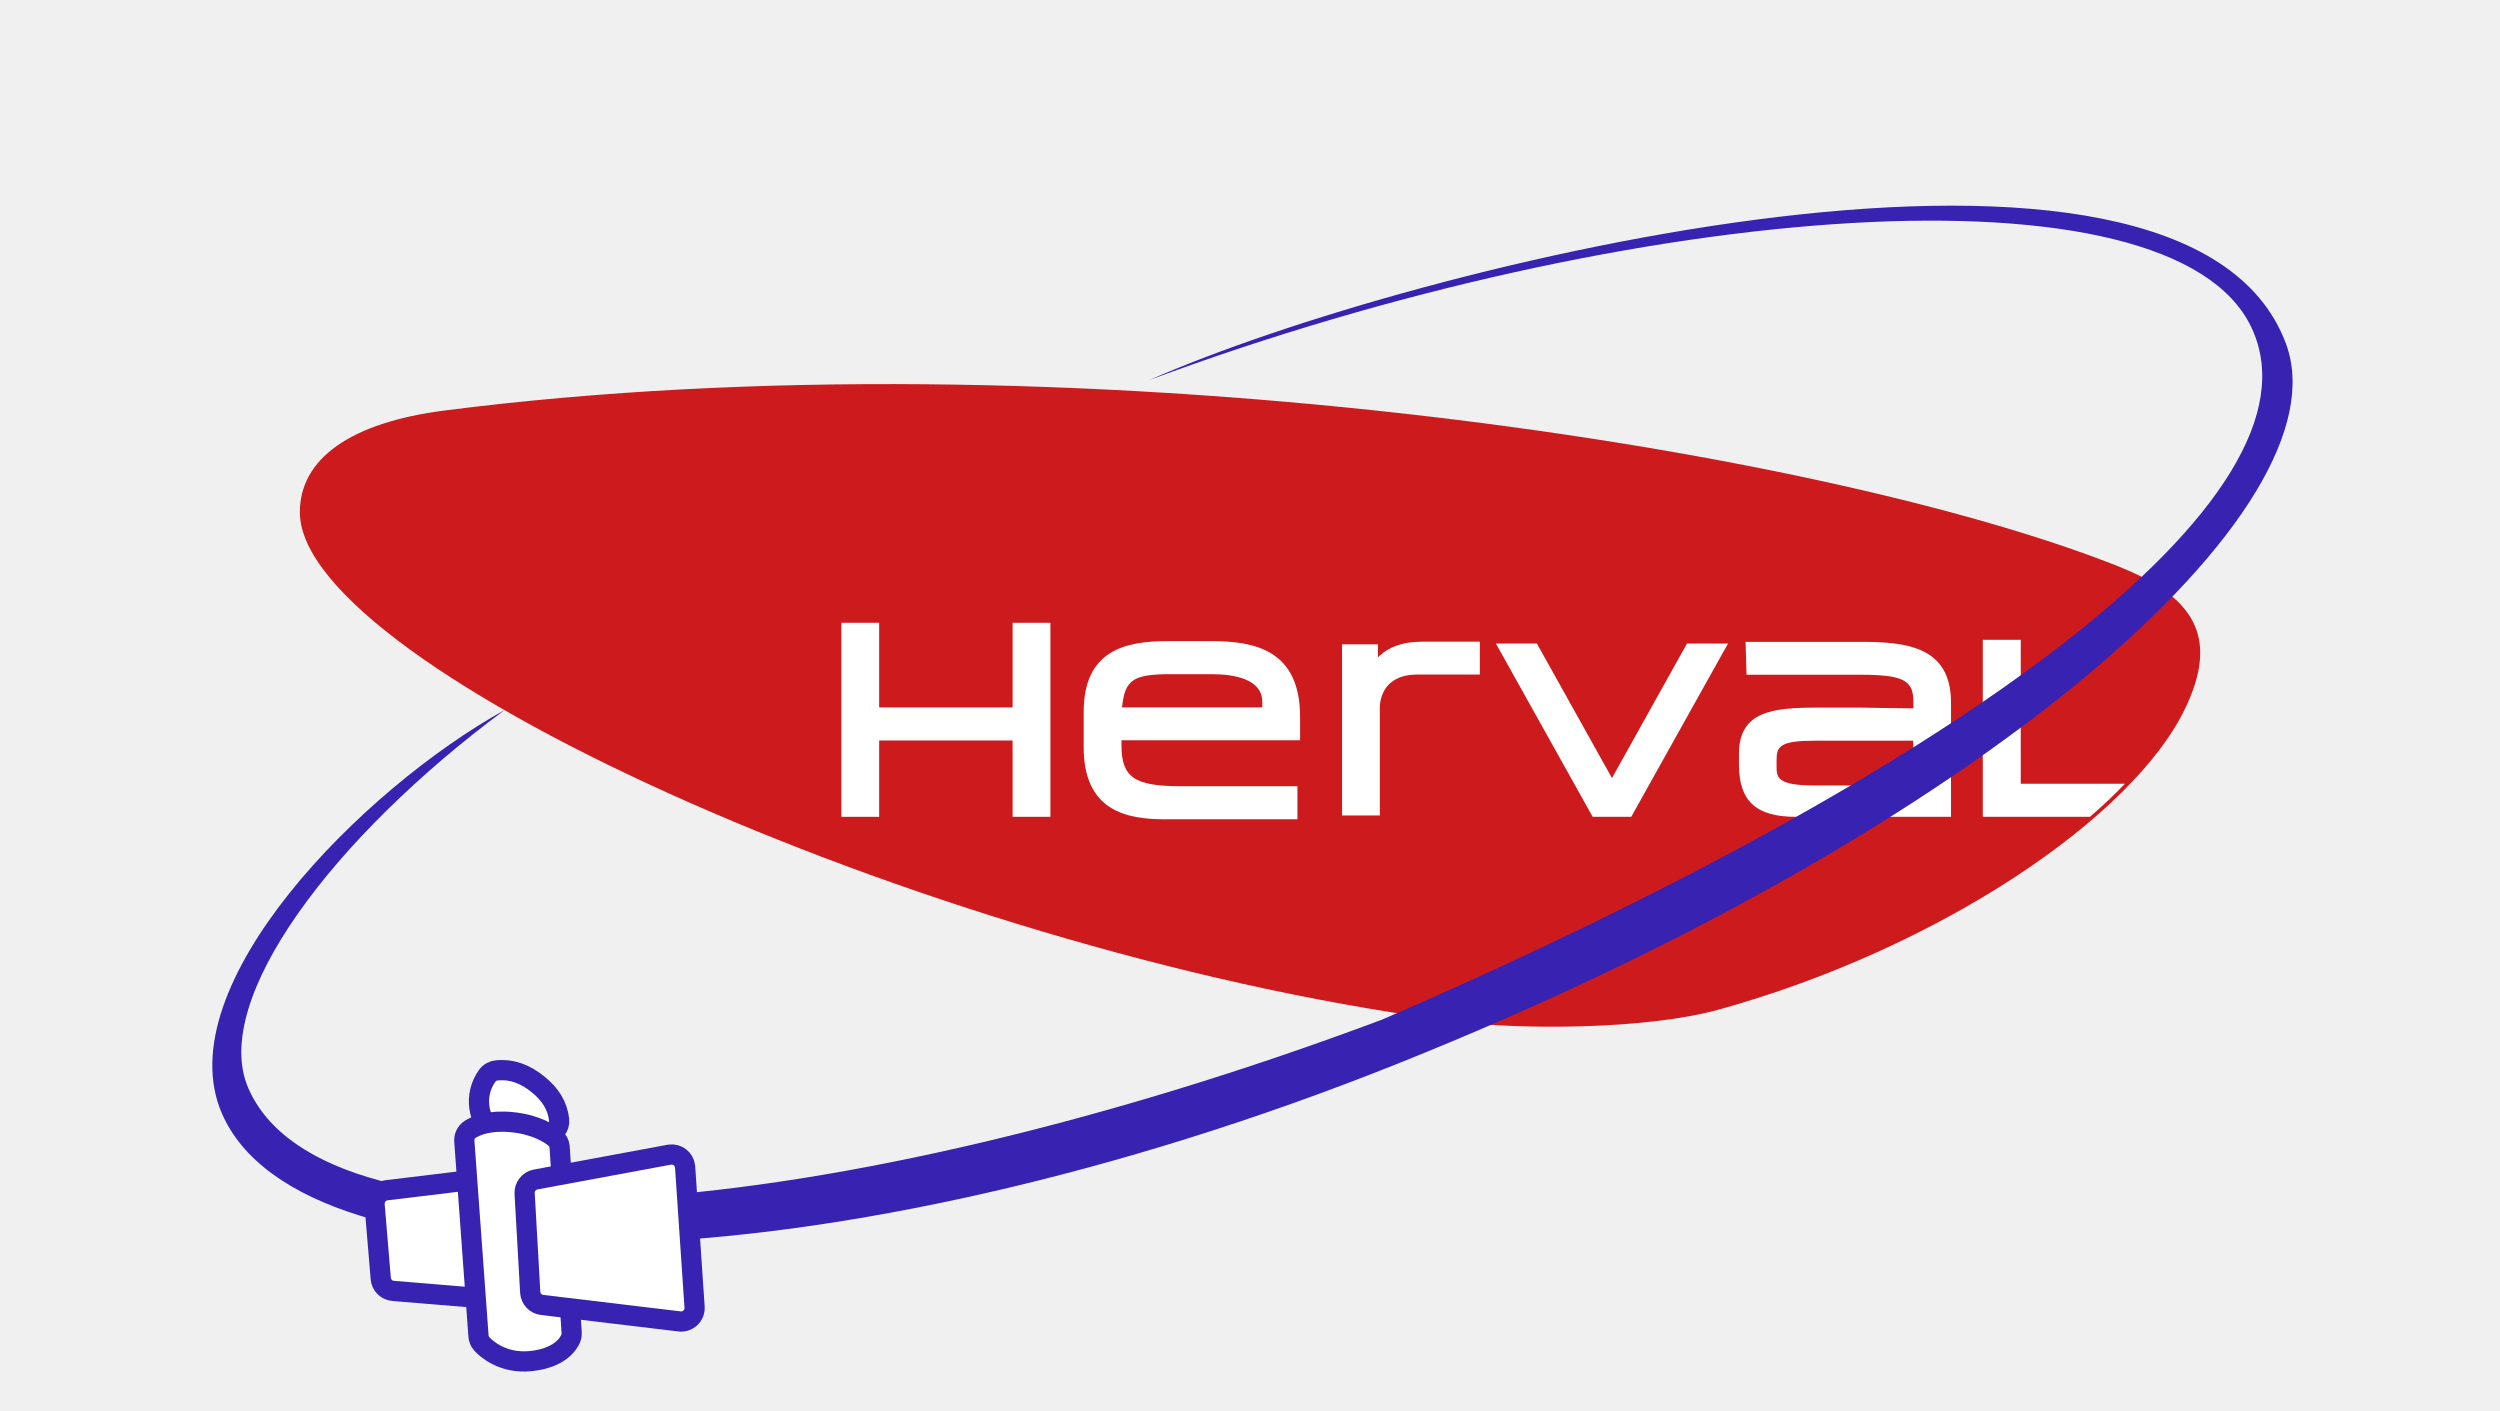
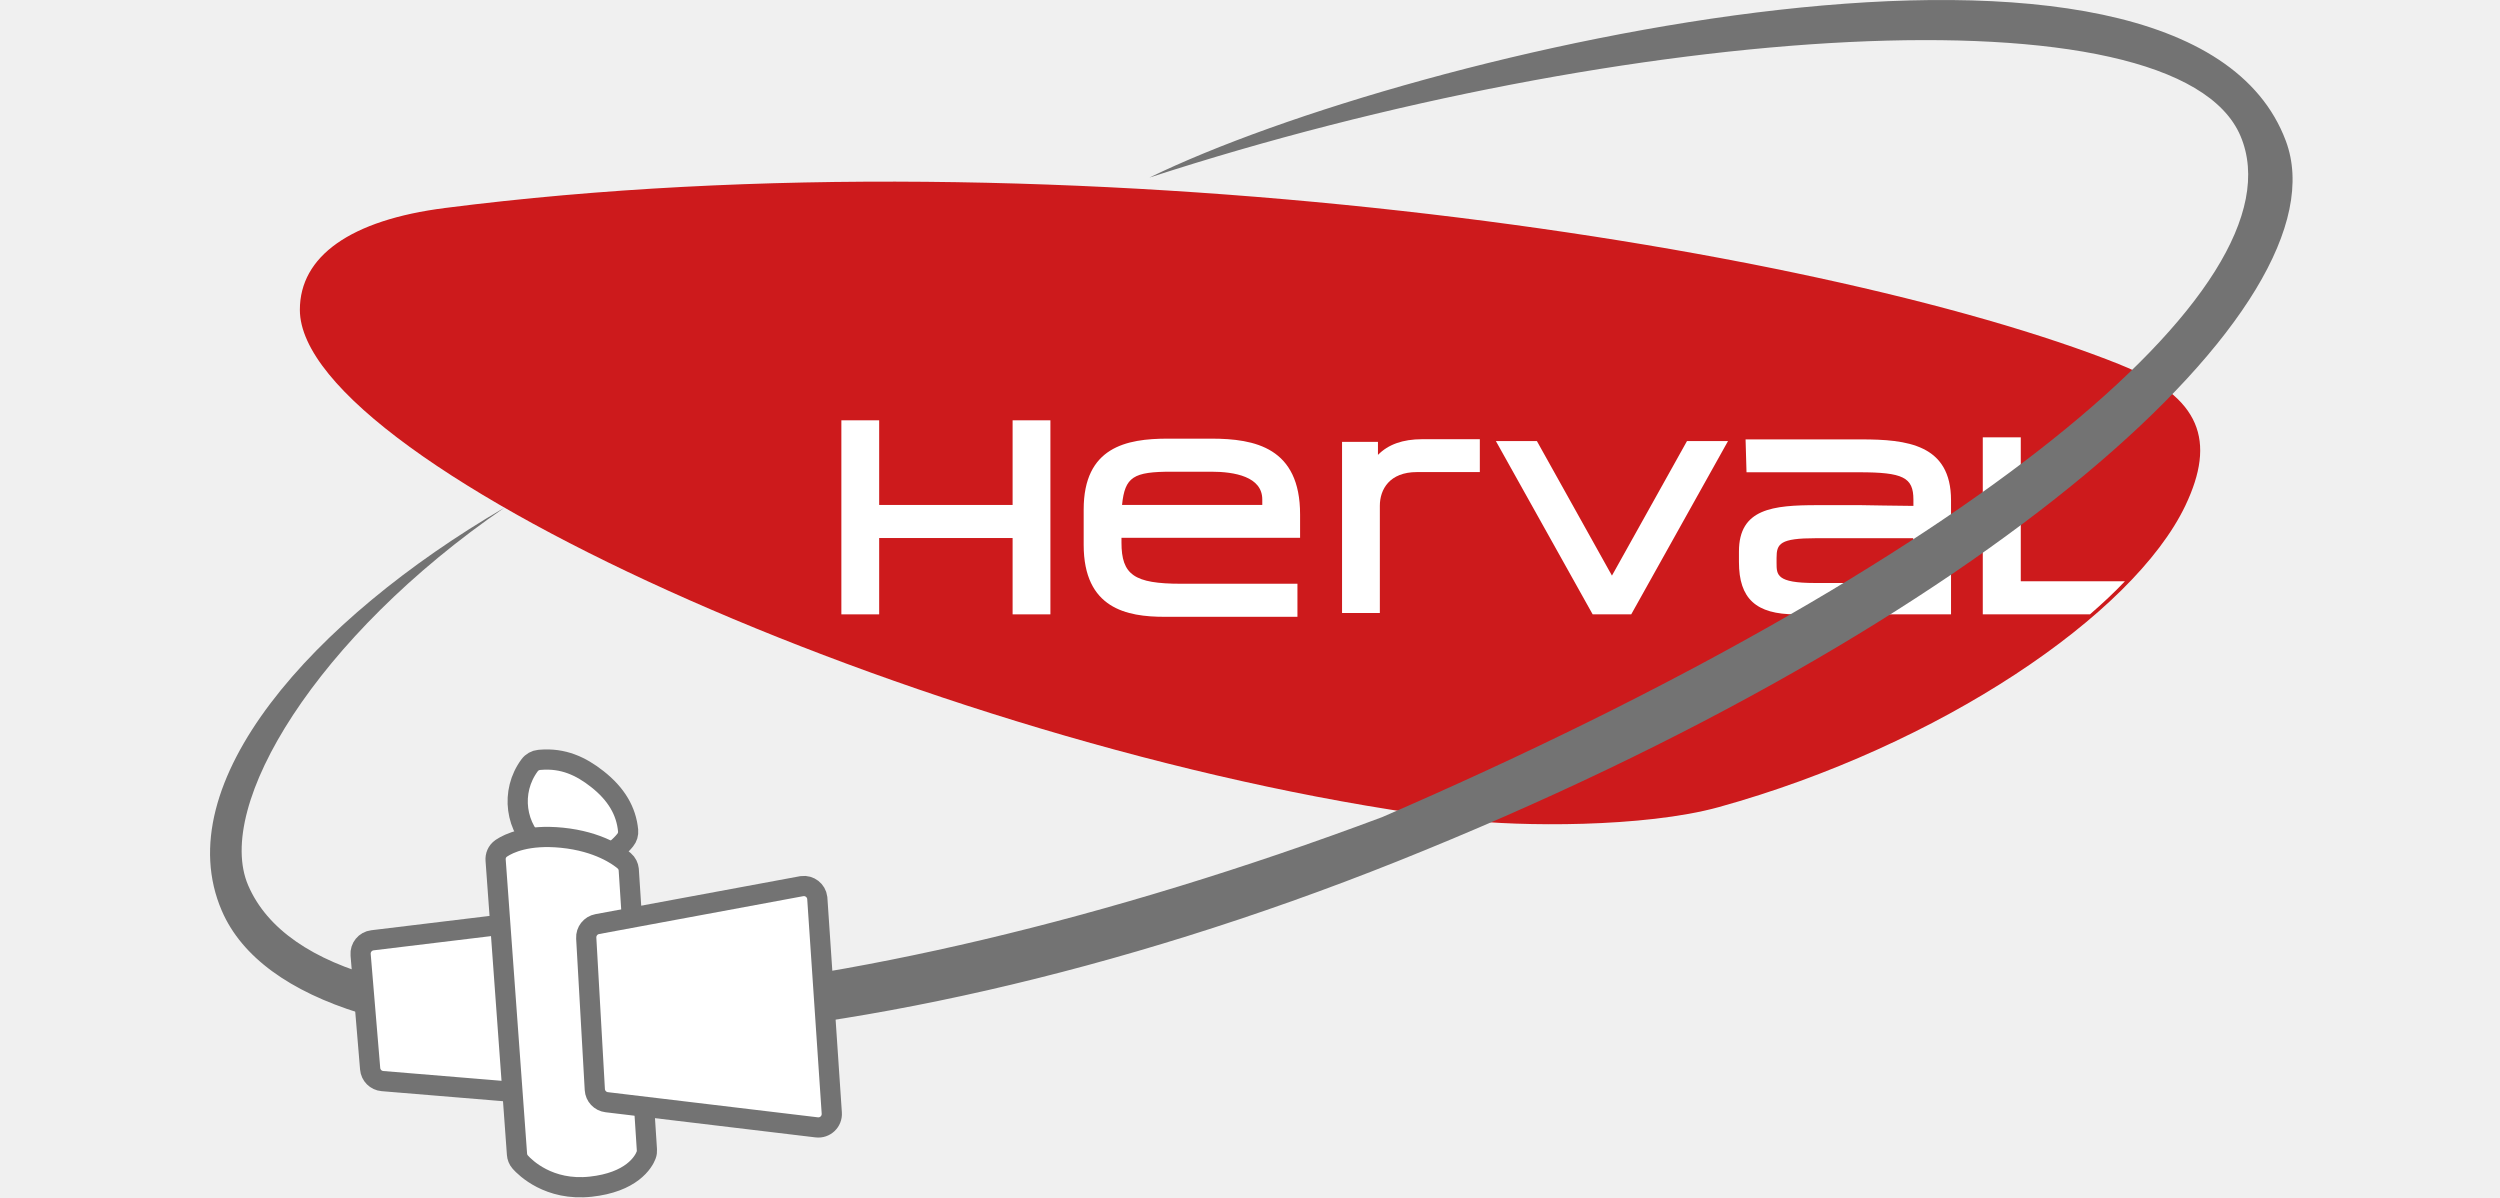
- <svg xmlns="http://www.w3.org/2000/svg" width="1484" height="837" viewBox="0 0 1484 837" fill="none">
-   <g clip-path="url(#clip0_682_572)">
-     <path d="M1258.76 336.706C1077.46 264.253 632.61 196.511 264.389 243.617C207.731 250.795 178 272.441 178 304.068C178 397.27 564.957 569.765 868.666 606.889C901.09 610.814 975.811 611.599 1020.35 599.262C1151.06 563.036 1266.28 485.2 1297.25 420.262C1315.42 382.016 1306.78 355.997 1258.65 336.706" fill="#CD1A1C" />
-     <path fill-rule="evenodd" clip-rule="evenodd" d="M718.999 380.56C745.028 380.56 771.73 385.943 771.73 425.534V439.441H665.708V442.245C665.708 461.423 673.224 466.695 701.049 466.695H770.159V486.322H691.287C668.96 486.322 643.268 481.499 643.268 443.59V422.618C643.268 385.606 668.512 380.56 693.194 380.56H718.999ZM695.438 400.187C672.775 400.187 667.727 403.215 666.044 419.926H749.291V416.674C749.291 403.103 732.799 400.187 718.999 400.187H695.438Z" fill="white" />
-     <path d="M521.875 419.926H601.083V369.681H623.522V484.864H601.083V439.553H521.875V484.864H499.435V369.681H521.875V419.926Z" fill="white" />
-     <path d="M912.309 382.016C912.309 382.016 951.911 453.12 956.85 461.871C961.786 453.123 1001.39 382.016 1001.39 382.016H1025.74L968.295 484.864H945.407L887.963 382.016H912.309Z" fill="white" />
-     <path fill-rule="evenodd" clip-rule="evenodd" d="M1104.83 381.008C1131.87 381.008 1158.13 383.924 1158.13 417.122V484.864H1066.02C1042.34 484.864 1032.24 475.555 1032.24 453.797V447.516C1032.24 422.057 1052.44 420.038 1078.8 420.038H1104.61C1104.61 420.038 1130.3 420.486 1135.8 420.486V416.786C1135.8 403.551 1129.74 400.523 1103.49 400.523H1036.73L1036.17 381.008H1104.83ZM1077.91 439.665C1056.59 439.665 1054.57 442.918 1054.57 451.33V454.358C1054.57 461.423 1054.57 466.245 1077.23 466.245H1135.69V439.665H1077.91Z" fill="white" />
-     <path d="M1199.52 465.237H1261.34C1255.06 471.854 1248.11 478.359 1240.59 484.864H1176.98V379.774H1199.52V465.237Z" fill="white" />
-     <path d="M878.427 400.411H841.066C824.799 400.411 819.077 410.729 819.077 420.374V484.078H796.637V382.466H817.954V390.204C824.012 384.035 832.652 380.896 844.208 380.896H878.427V400.411Z" fill="white" />
-     <path d="M682.244 225.613C838.588 156.618 1297 43.5 1356.89 203.877C1393.17 301.045 1179.17 491.683 829.353 631.514C494.462 765.379 179.256 771.14 131.673 660.828C98.966 585 215.5 468 299.5 421.5C197.5 497 124.889 593.743 147.336 645.784C192.453 750.384 493.244 727.784 820.462 605.222C1164 456.5 1383.7 295 1336.5 194.5C1289.3 93.999 969 119 682.244 225.613Z" fill="#3722B1" />
-     <path d="M282.688 700.105C286.871 699.817 290.576 702.825 291.154 706.977L291.2 707.396L295.938 762.073C296.366 767.01 292.248 771.145 287.309 770.736L233.324 766.272C229.428 765.949 226.336 762.86 226.011 758.965L222.352 715.158C221.994 710.87 225.091 707.067 229.363 706.55L282.269 700.146L282.688 700.105Z" fill="white" stroke="#3722B1" stroke-width="12" />
-     <path d="M318.985 643.363C326.769 649.492 331.007 656.526 331.891 664.749C332.116 666.843 331.487 668.954 330.128 670.589C320.963 681.61 305.148 682.811 294.219 674.207C283.227 665.552 281.104 649.812 289.229 638.576C290.582 636.705 292.665 635.563 294.89 635.367C304.684 634.5 312.216 638.033 318.985 643.363Z" fill="white" stroke="#3722B1" stroke-width="12" />
-     <path d="M303.97 666.123C318.477 667.569 326.684 673.231 329.4 675.461C331.107 676.863 331.968 678.782 332.172 680.612L332.204 680.977L339.341 791.116C339.398 791.985 339.333 793.175 338.809 794.45C338.142 796.074 336.478 799.073 332.709 801.876C328.945 804.677 323.396 807.049 315.321 807.919C298.404 809.741 288.523 800.475 286.049 797.789C284.747 796.374 284.144 794.66 284.029 793.08L275.627 677.428C275.452 675.017 276.403 672.126 279.073 670.398L279.393 670.195C282.838 668.065 290.585 664.79 303.97 666.123Z" fill="white" stroke="#3722B1" stroke-width="12" />
-     <path d="M397.689 685.37C402.08 684.801 406.11 687.929 406.648 692.324L406.69 692.767L412.298 775.912C412.635 780.914 408.342 784.989 403.364 784.393L321.776 774.62C317.926 774.158 314.961 771.001 314.741 767.129L311.419 708.466C311.191 704.445 313.988 700.882 317.948 700.147L397.25 685.439L397.689 685.37Z" fill="white" stroke="#3722B1" stroke-width="12" />
+ <svg xmlns="http://www.w3.org/2000/svg" width="1484" height="711" viewBox="0 0 1484 711" fill="none">
+   <g clip-path="url(#clip0_689_605)">
+     <path d="M1258.76 216.523C1077.46 144.071 632.61 76.329 264.389 123.434C207.732 130.612 178 152.258 178 183.886C178 277.087 564.957 449.583 868.666 486.706C901.09 490.632 975.811 491.417 1020.35 479.08C1151.06 442.853 1266.28 365.017 1297.25 300.079C1315.42 261.834 1306.78 235.814 1258.65 216.523" fill="#CD1A1C" />
+     <path fill-rule="evenodd" clip-rule="evenodd" d="M718.999 260.377C745.028 260.377 771.731 265.759 771.731 305.35V319.258H665.708V322.061C665.708 341.24 673.225 346.512 701.049 346.512H770.159V366.139H691.287C668.961 366.139 643.269 361.316 643.269 323.407V302.435C643.269 265.423 668.512 260.377 693.195 260.377H718.999ZM695.438 280.004C672.775 280.004 667.727 283.032 666.044 299.743H749.291V296.491C749.291 282.92 732.799 280.004 718.999 280.004H695.438Z" fill="white" />
+     <path d="M521.875 299.743H601.083V249.498H623.522V364.681H601.083V319.37H521.875V364.681H499.436V249.498H521.875V299.743Z" fill="white" />
+     <path d="M912.309 261.833C912.309 261.833 951.912 332.937 956.85 341.688C961.787 332.94 1001.39 261.833 1001.39 261.833H1025.74L968.295 364.681H945.408L887.963 261.833H912.309Z" fill="white" />
+     <path fill-rule="evenodd" clip-rule="evenodd" d="M1104.83 260.825C1131.87 260.825 1158.13 263.741 1158.13 296.939V364.681H1066.02C1042.34 364.681 1032.24 355.372 1032.24 333.614V327.333C1032.24 301.874 1052.44 299.855 1078.81 299.855H1104.61C1104.61 299.855 1130.3 300.303 1135.8 300.303V296.603C1135.8 283.368 1129.74 280.34 1103.49 280.34H1036.73L1036.17 260.825H1104.83ZM1077.91 319.482C1056.59 319.482 1054.57 322.735 1054.57 331.147V334.175C1054.57 341.24 1054.57 346.062 1077.24 346.062H1135.69V319.482H1077.91Z" fill="white" />
+     <path d="M1199.53 345.054H1261.34C1255.06 351.671 1248.11 358.176 1240.59 364.681H1176.98V259.591H1199.53V345.054Z" fill="white" />
+     <path d="M878.427 280.228H841.067C824.799 280.228 819.077 290.546 819.077 300.191V363.895H796.638V262.283H817.954V270.021C824.012 263.852 832.652 260.713 844.208 260.713H878.427V280.228Z" fill="white" />
+     <path d="M682.244 105.431C838.5 29.317 1297 -76.683 1356.89 83.695C1393.17 180.863 1179.17 371.501 829.353 511.332C494.462 645.197 179.256 650.958 131.674 540.646C98.966 464.818 185.5 367.817 299.5 301.317C188 377.817 126.94 478.317 147.336 525.602C192.453 630.202 493.244 607.602 820.462 485.04C1164 336.317 1368 170.94 1330 80.817C1292 -9.305 963.5 13.817 682.244 105.431Z" fill="#737373" />
+     <path d="M303.025 548.243C307.207 547.956 310.912 550.964 311.49 555.116L311.536 555.535L318.851 639.952C319.279 644.889 315.161 649.024 310.222 648.615L227.031 641.735C223.136 641.413 220.044 638.324 219.719 634.429L214.067 566.761C213.709 562.473 216.806 558.67 221.078 558.153L302.605 548.284L303.025 548.243Z" fill="white" stroke="#737373" stroke-width="12" />
+     <path d="M354.535 462.427C365.886 471.364 371.729 481.397 372.846 492.973C373.045 495.031 372.426 497.089 371.122 498.697C358.484 514.281 336.353 516.104 321.041 504.048C305.663 491.941 302.799 469.832 314.413 454.225C315.755 452.422 317.788 451.3 319.974 451.085L320.624 451.026C334.247 449.871 344.778 454.745 354.535 462.427Z" fill="white" stroke="#737373" stroke-width="12" />
+     <path d="M333.531 497.273C355.423 499.454 367.289 508.208 370.517 510.952C372.154 512.343 373 514.22 373.203 516.043L373.235 516.407L384.001 682.532C384.059 683.421 383.983 684.55 383.521 685.748C382.81 687.594 380.752 691.685 375.605 695.633C370.458 699.581 362.559 703.129 350.571 704.421C325.806 707.088 311.734 693.086 308.84 689.845C307.585 688.44 307.003 686.764 306.89 685.207L294.199 510.549C294.023 508.128 294.974 505.337 297.483 503.604L297.865 503.346C302.035 500.593 313.11 495.238 333.531 497.273Z" fill="white" stroke="#737373" stroke-width="12" />
+     <path d="M476.156 525.999C480.546 525.431 484.576 528.559 485.114 532.953L485.156 533.396L493.743 660.722C494.081 665.724 489.787 669.801 484.81 669.204L360.121 654.268C356.27 653.807 353.304 650.649 353.085 646.776L347.993 556.865C347.765 552.844 350.562 549.281 354.521 548.546L475.716 526.069L476.156 525.999Z" fill="white" stroke="#737373" stroke-width="12" />
  </g>
  <defs>
-     <clipPath id="clip0_682_572">
-       <rect width="1484" height="837" fill="white" />
+     <clipPath id="clip0_689_605">
+       <rect width="1484" height="711" fill="white" />
    </clipPath>
  </defs>
</svg>
